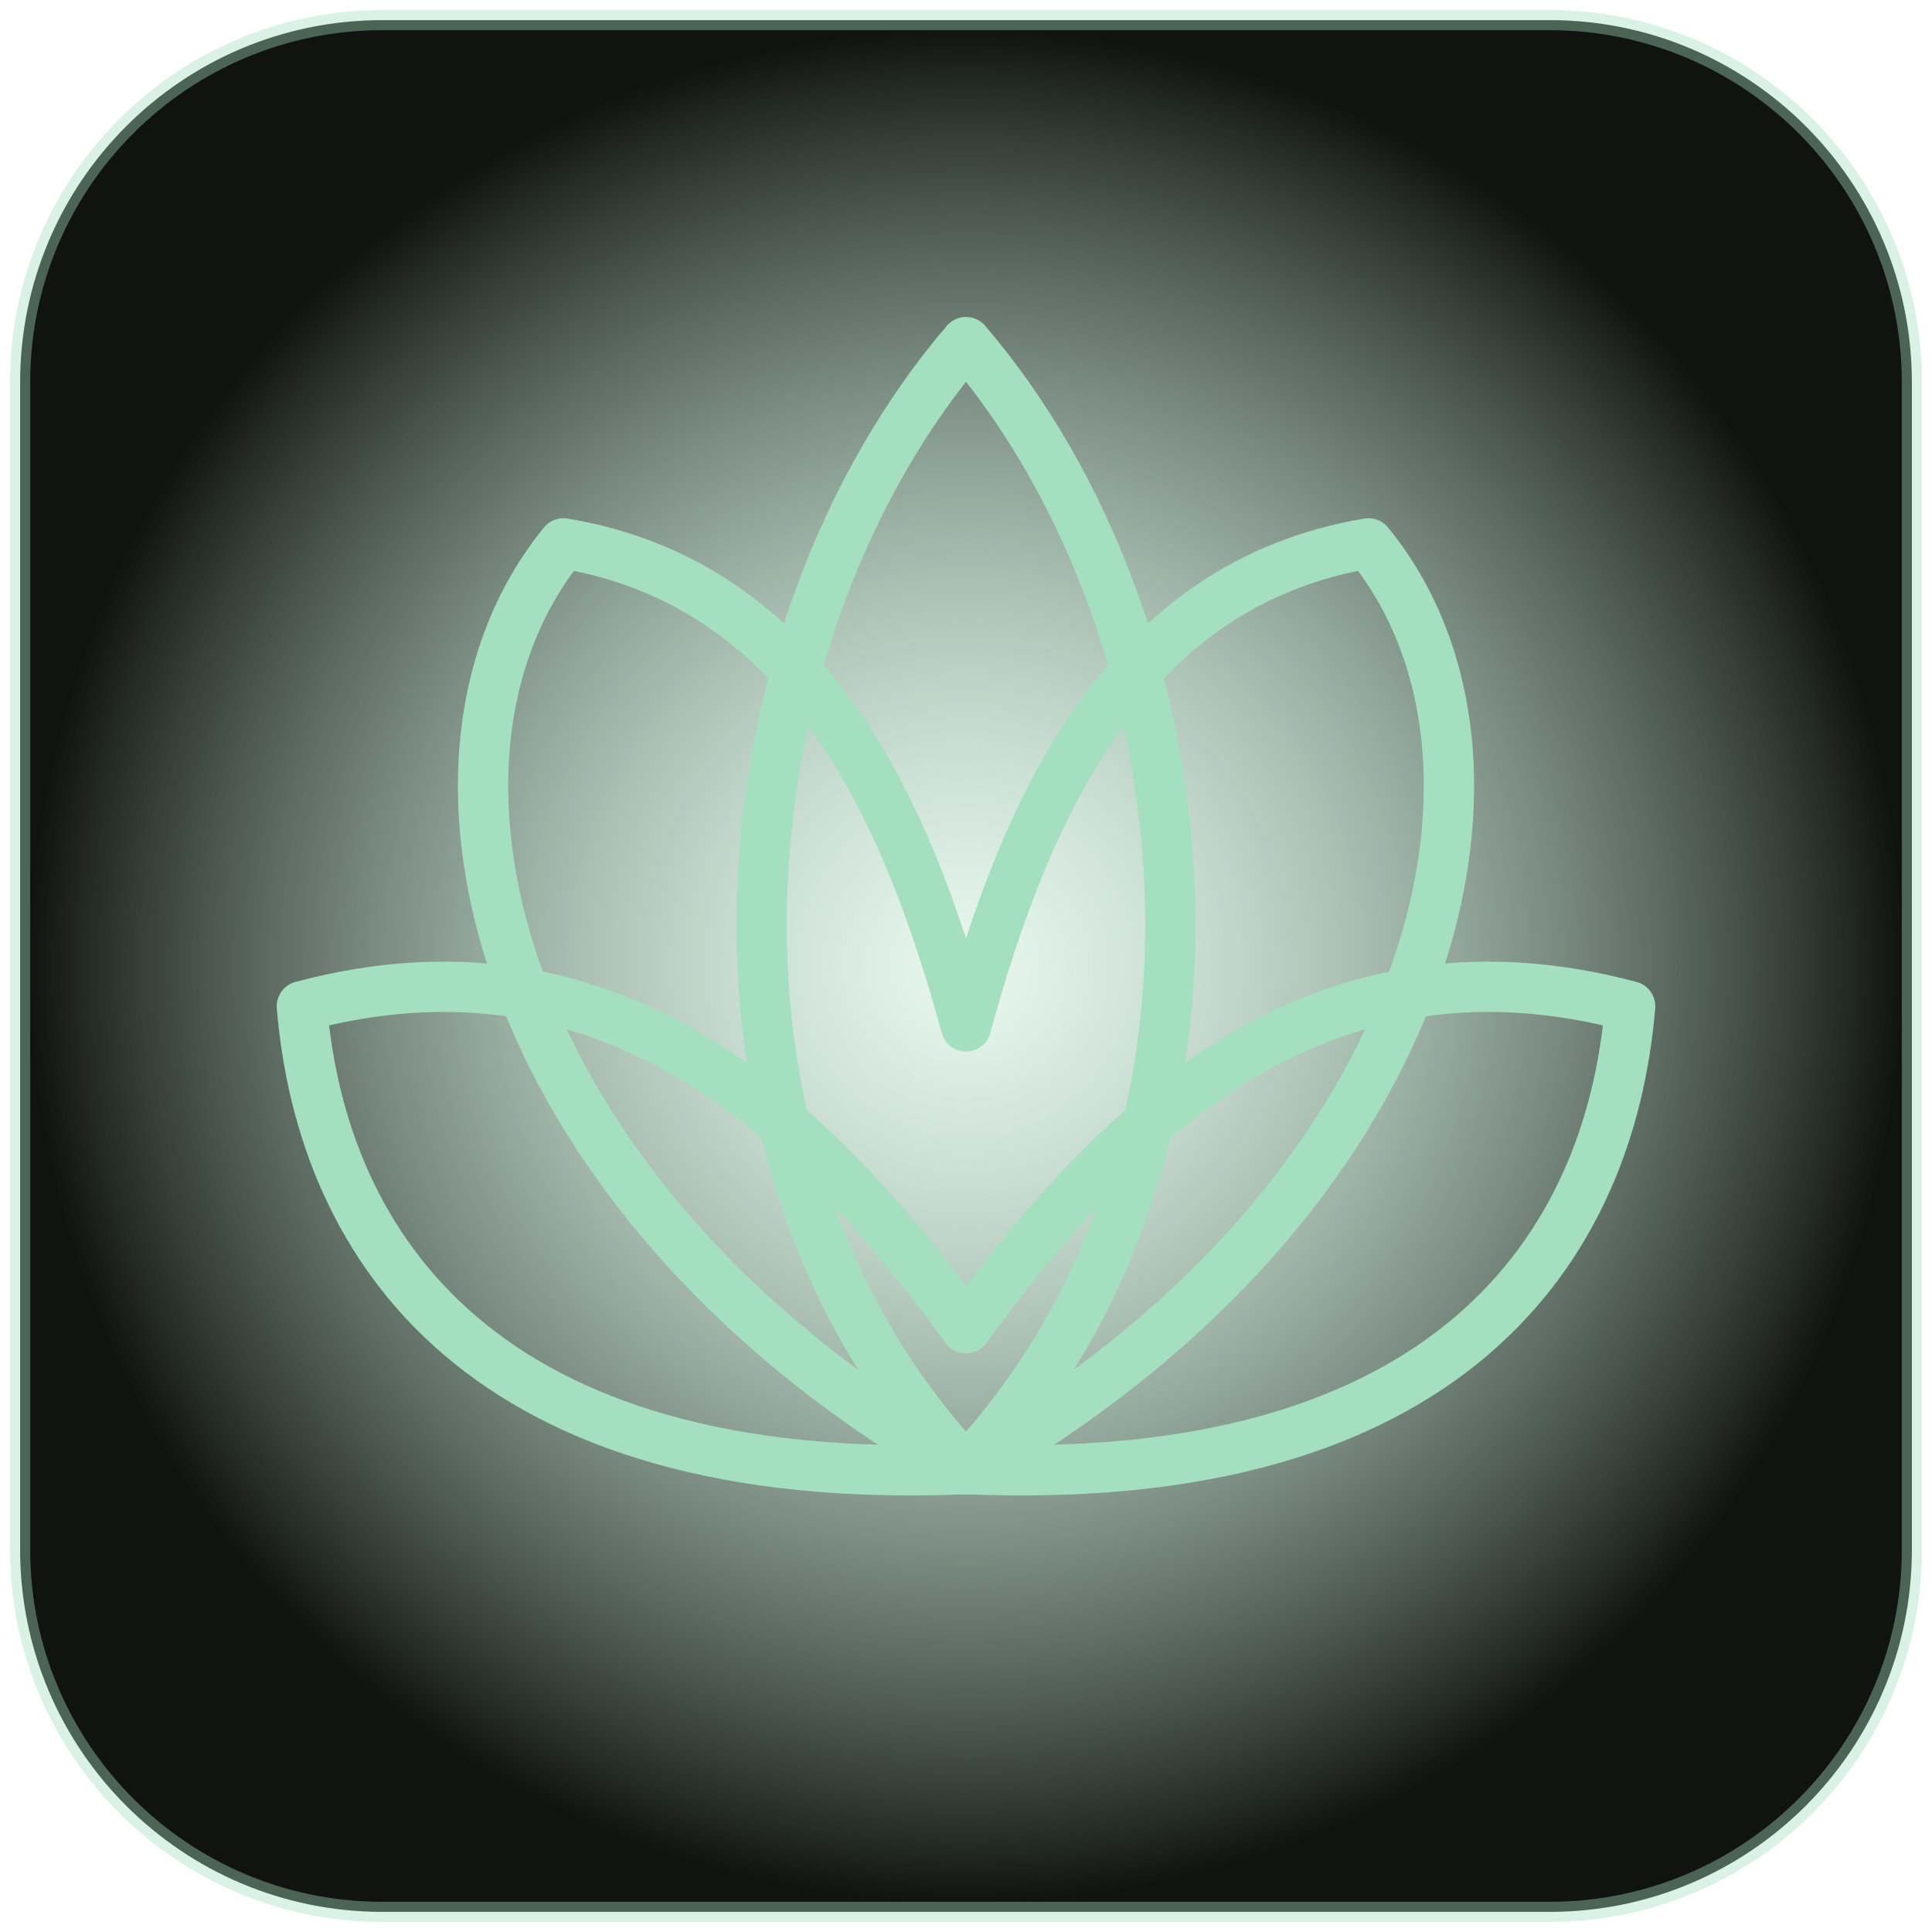
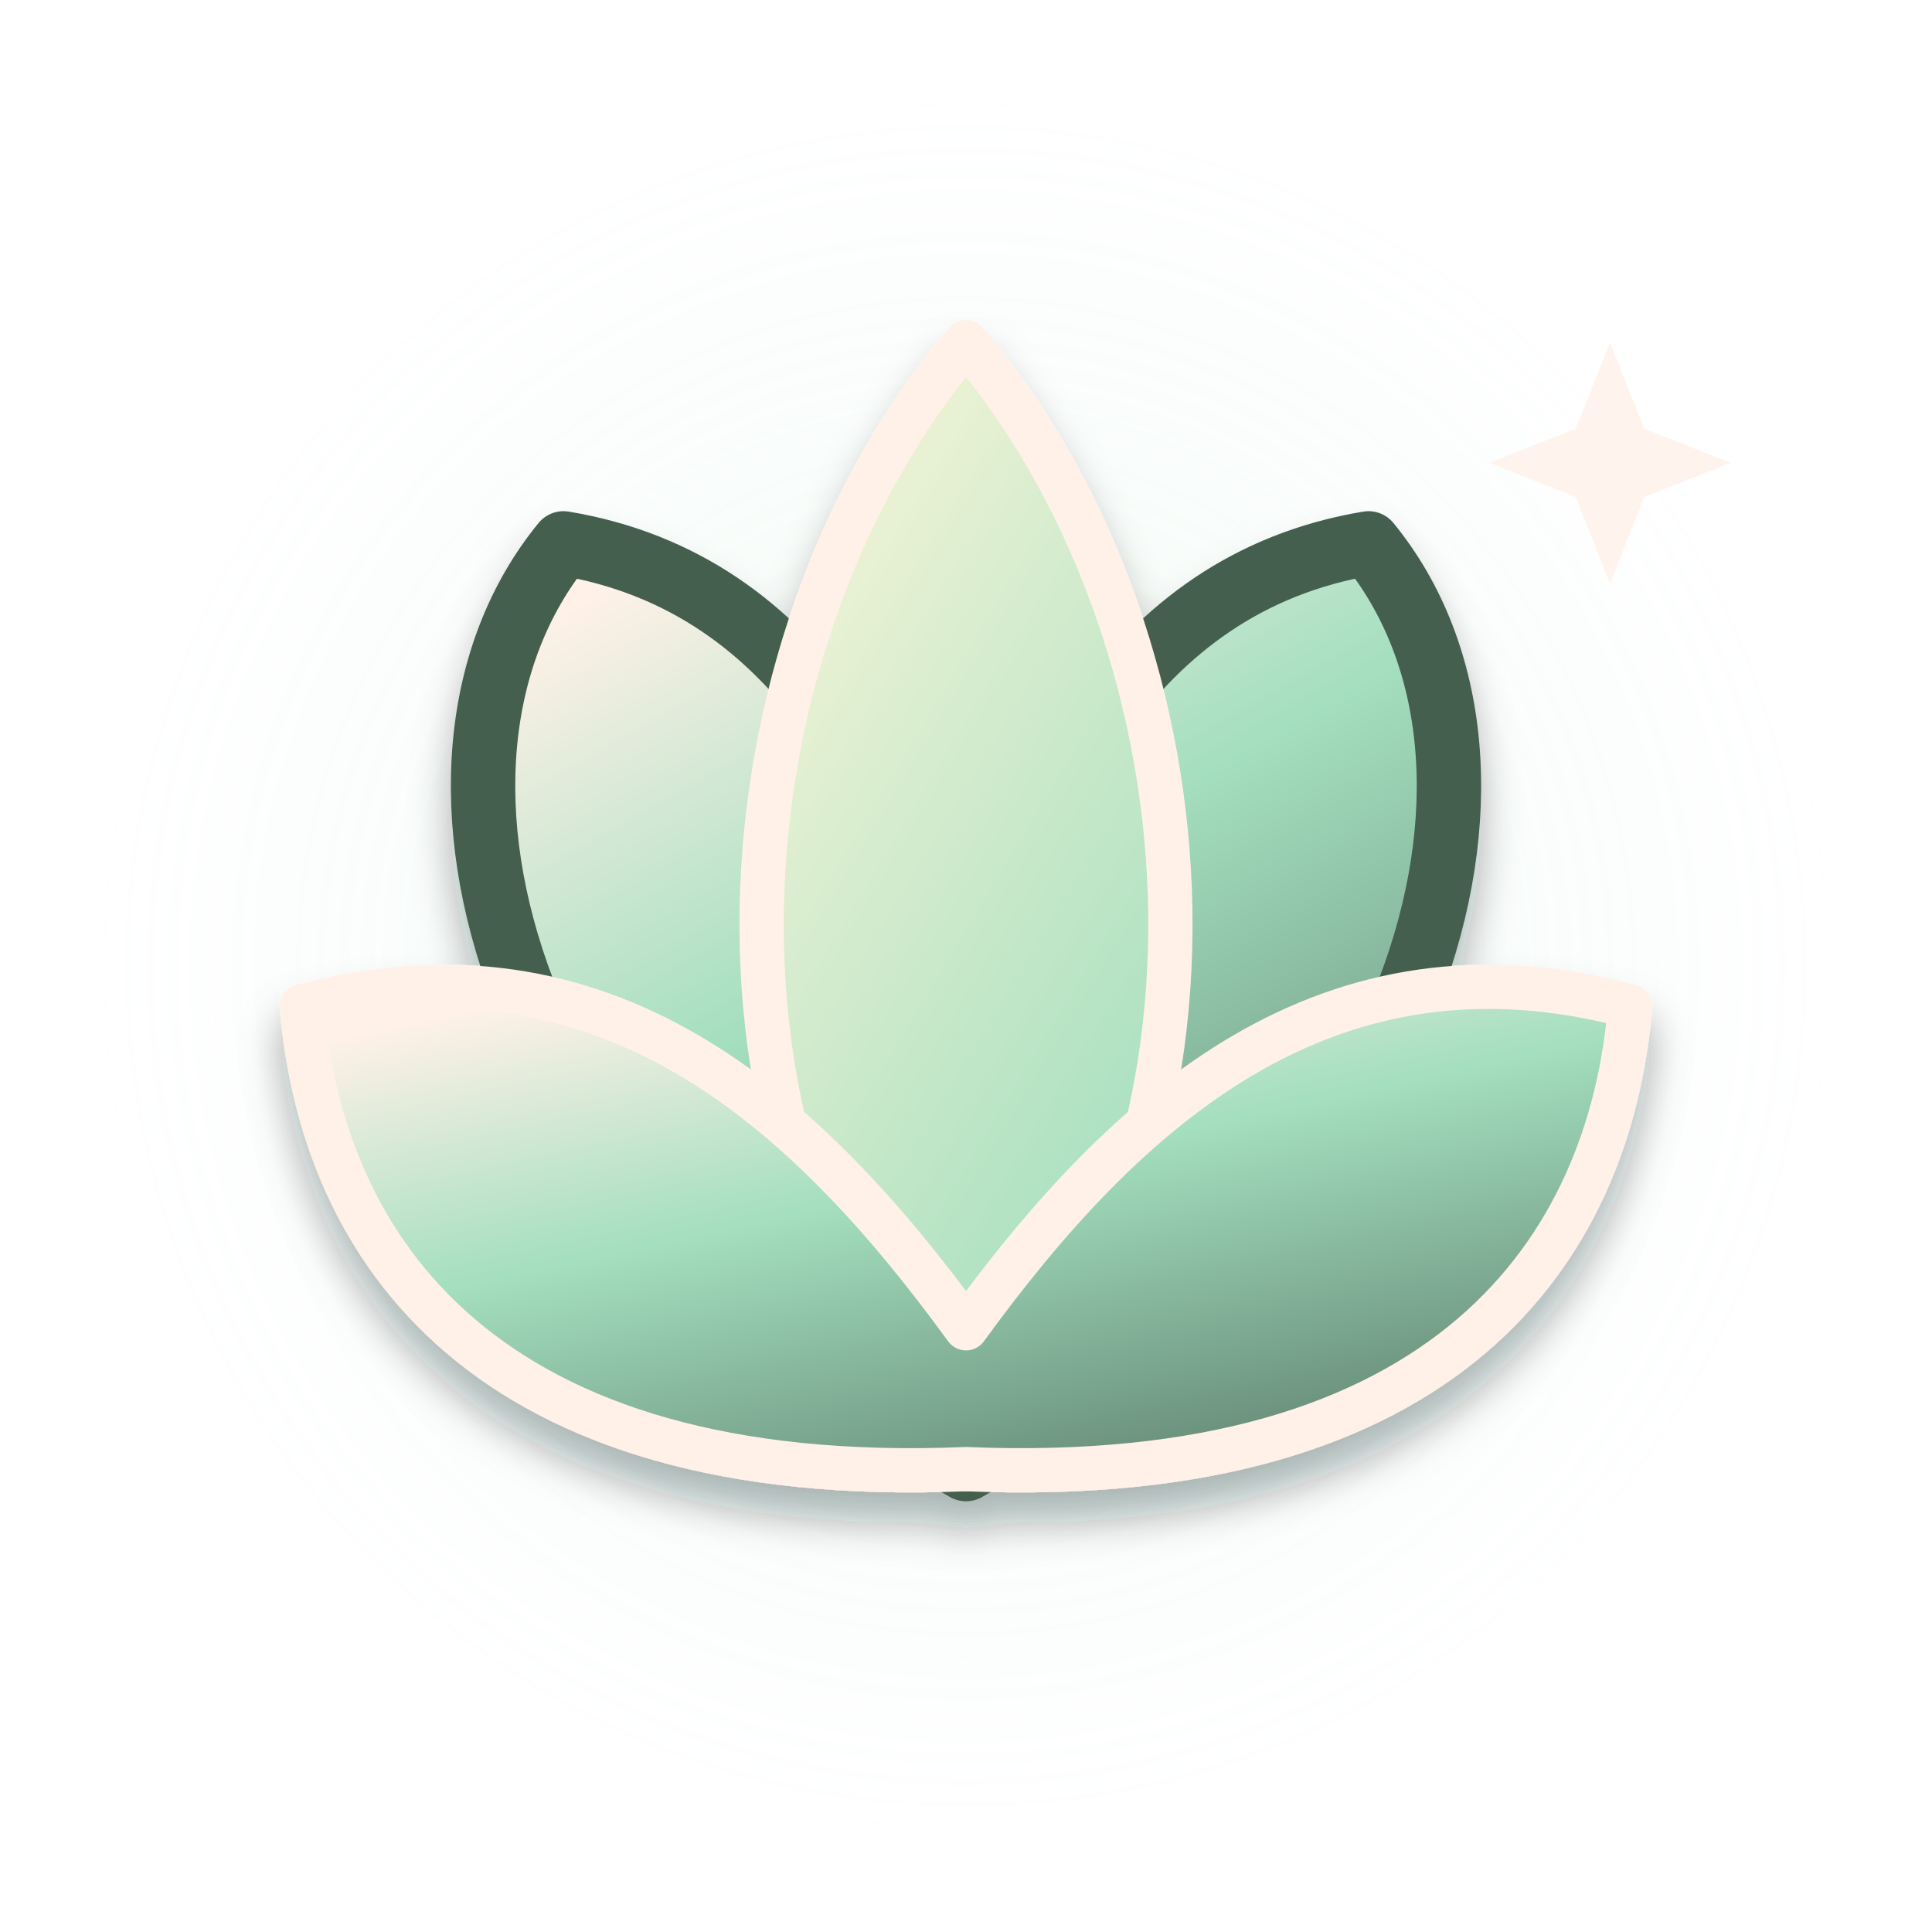
<svg xmlns="http://www.w3.org/2000/svg" viewBox="0 0 96 96">
  <defs>
-     <radialGradient id="g">
-       <stop stop-color="#a4dfbf" stop-opacity=".25" />
-       <stop offset="1" stop-color="#10130f" />
+     <linearGradient id="body" x1=".2" x2=".8" y2="1">
+       <stop stop-color="#fff1e8" />
+       <stop offset=".42" stop-color="#a4dfbf" />
+       <stop offset="1" stop-color="#5f816f" />
+     </linearGradient>
+     <linearGradient id="highlight" x2=".6" y2="1">
+       <stop stop-color="#fff7da" />
+       <stop offset="1" stop-color="#a4dfbf" />
+     </linearGradient>
+     <radialGradient id="halo">
+       <stop stop-color="#a4dfbf" stop-opacity=".16" />
+       <stop offset="1" stop-color="#a4dfbf" stop-opacity="0" />
    </radialGradient>
+     <filter id="shadow" x="-30%" y="-30%" width="160%" height="160%">
+       <feDropShadow dx="0" dy="1.5" stdDeviation="1" flood-color="#111415" flood-opacity=".32" />
+     </filter>
  </defs>
-   <rect x="1" y="1" width="94" height="94" rx="18" fill="url(#g)" stroke="#a4dfbf" stroke-opacity=".4" />
-   <g transform="translate(8 8)" fill="none" stroke="#a4dfbf" stroke-width="2.5" stroke-linecap="round" stroke-linejoin="round">
-     <path d="M40 65C17 52 11 30 20 19c12 2 17 13 20 24 3-11 8-22 20-24 9 11 3 33-20 46Z" />
-     <path d="M40 65C25 49 28 23 40 9c12 14 15 40 0 56Z" />
-     <path d="M40 65C16 66 8 54 7 42c15-4 25 5 33 16 8-11 18-20 33-16-1 12-9 24-33 23Z" />
+   <circle cx="48" cy="48" r="44" fill="url(#halo)" />
+   <g transform="translate(8 8)" stroke-linecap="round" stroke-linejoin="round" filter="url(#shadow)">
+     <path d="M40 65C17 52 11 30 20 19c12 2 17 13 20 24 3-11 8-22 20-24 9 11 3 33-20 46Z" fill="url(#body)" stroke="#455e50" stroke-width="3.2" />
+     <path d="M40 65C25 49 28 23 40 9c12 14 15 40 0 56Z" fill="url(#highlight)" stroke="#fff1e8" stroke-width="2.2" />
+     <path d="M40 65C16 66 8 54 7 42c15-4 25 5 33 16 8-11 18-20 33-16-1 12-9 24-33 23Z" fill="url(#body)" stroke="#fff1e8" stroke-width="2.2" />
  </g>
+   <path d="m80 17 1.7 4.3L86 23l-4.3 1.7L80 29l-1.7-4.3L74 23l4.3-1.7Z" fill="#fff1e8" opacity=".8" />
</svg>
